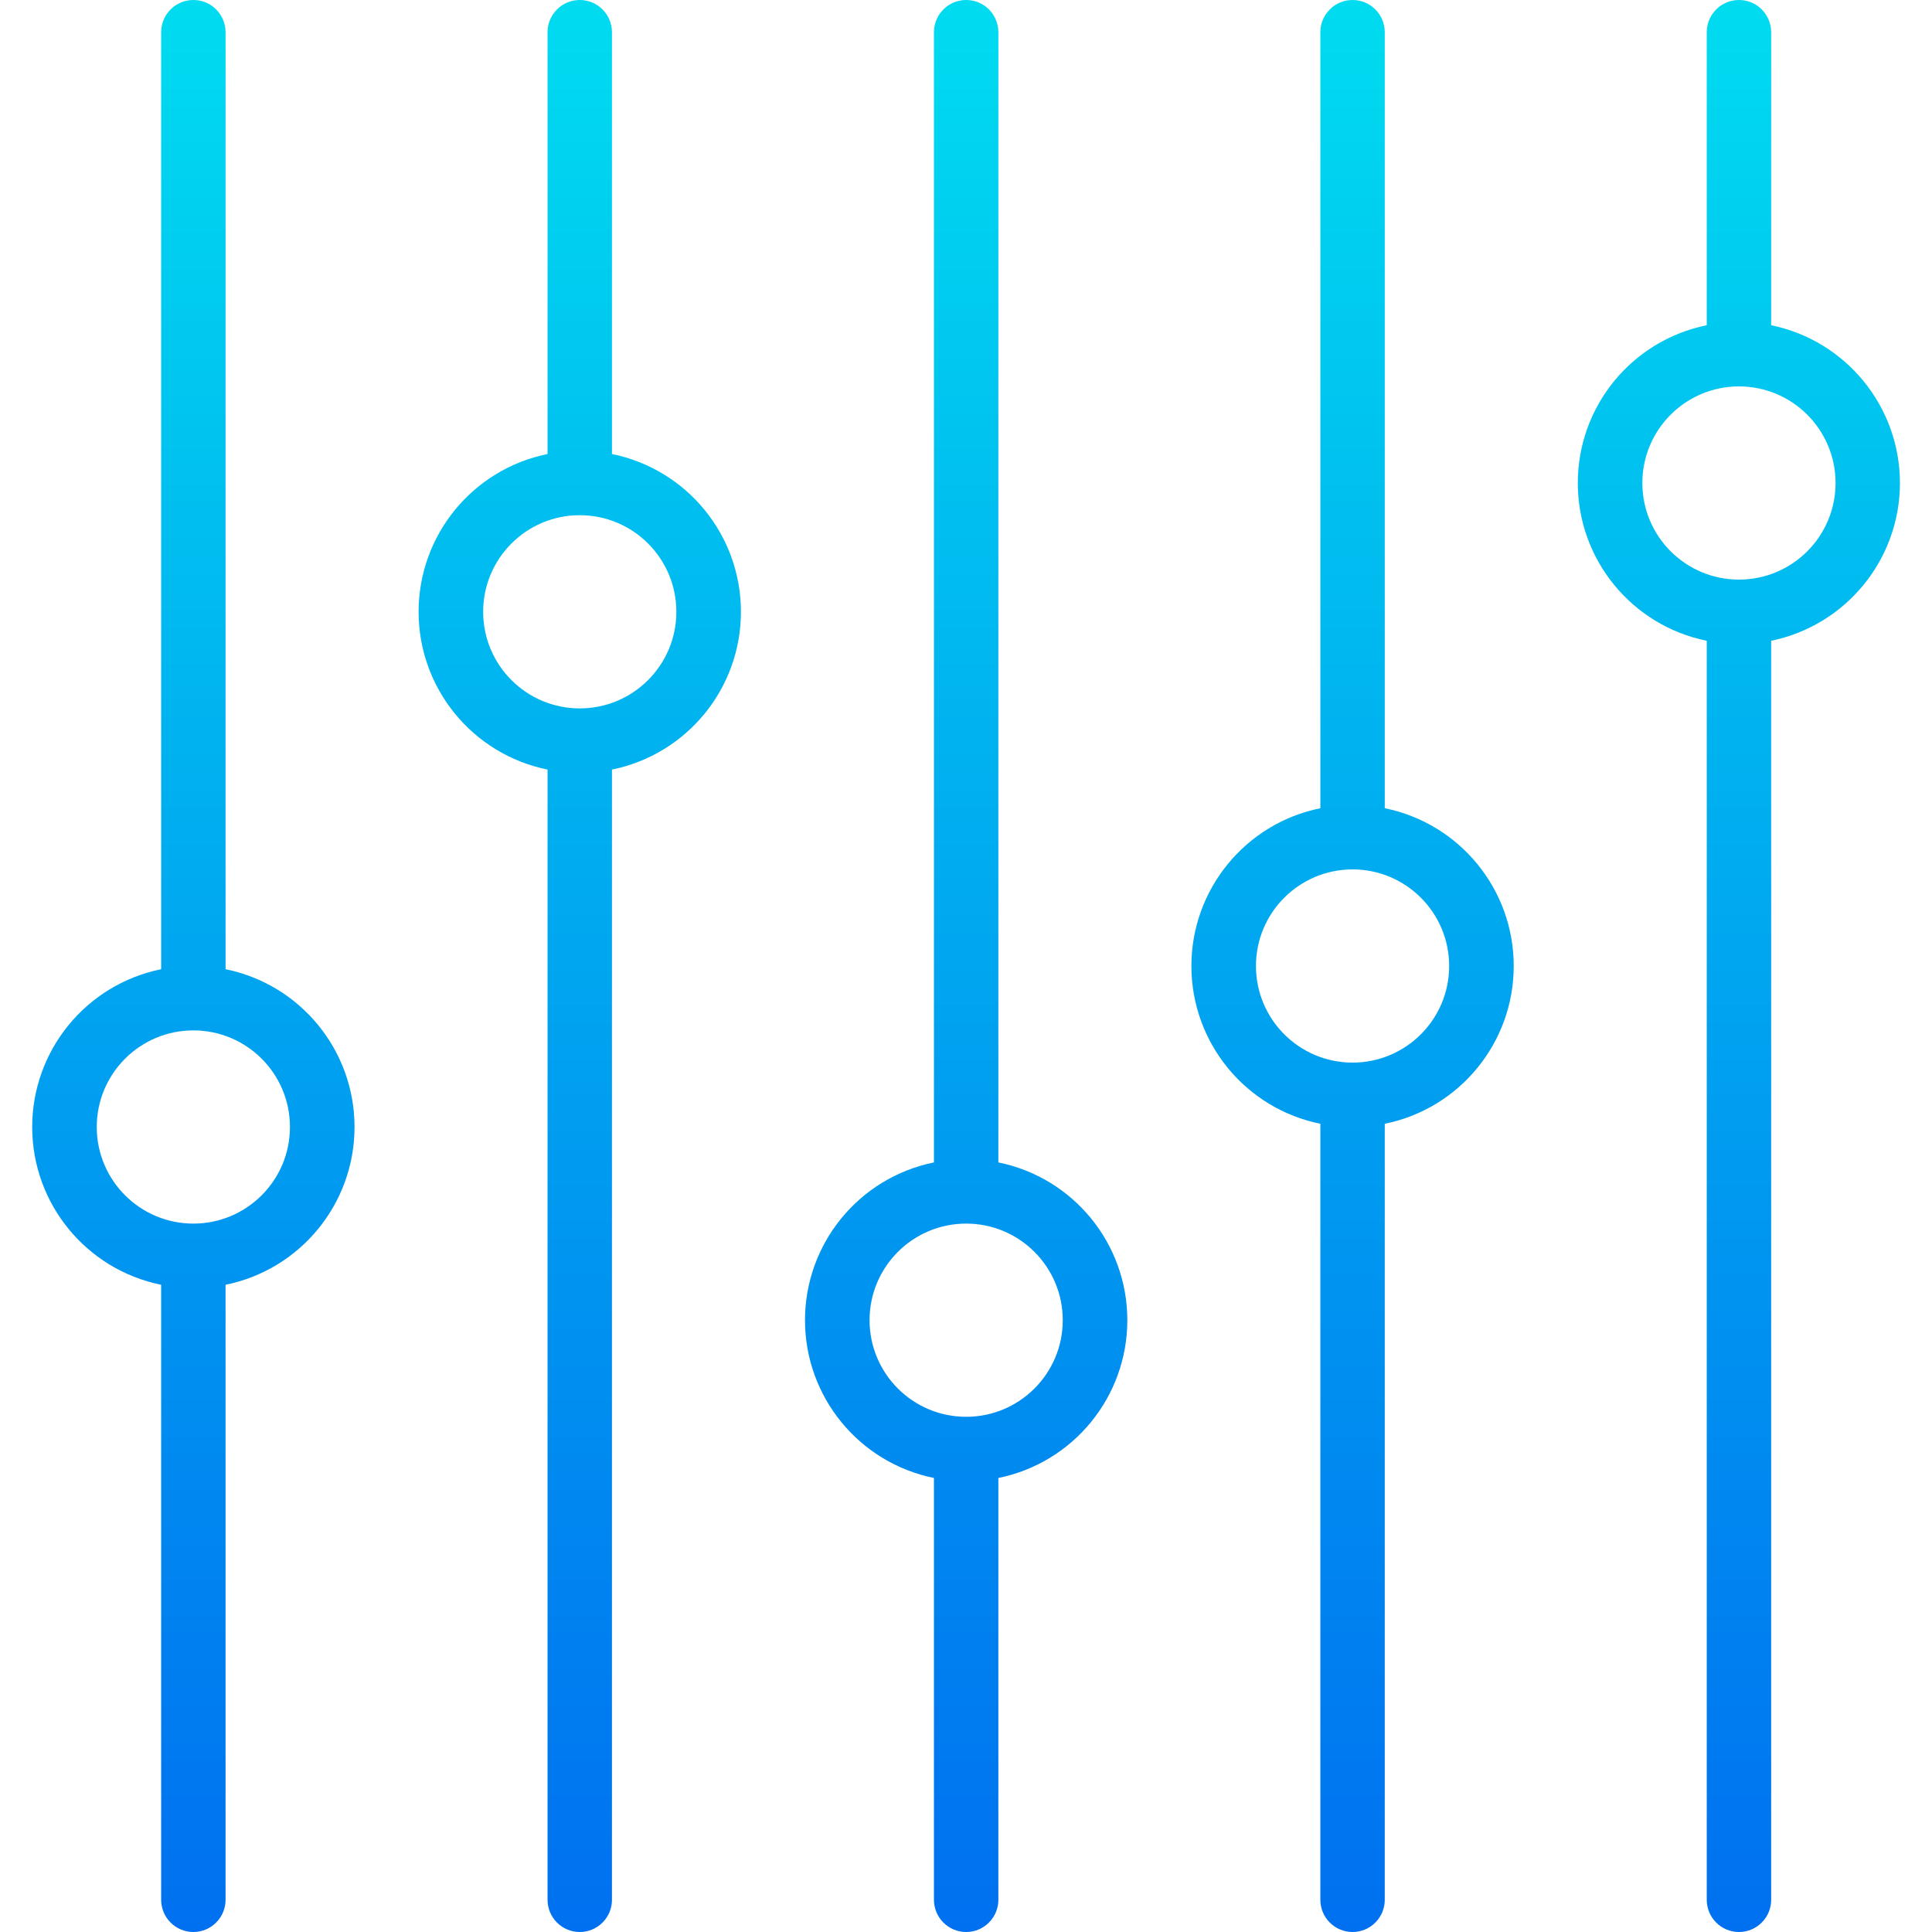
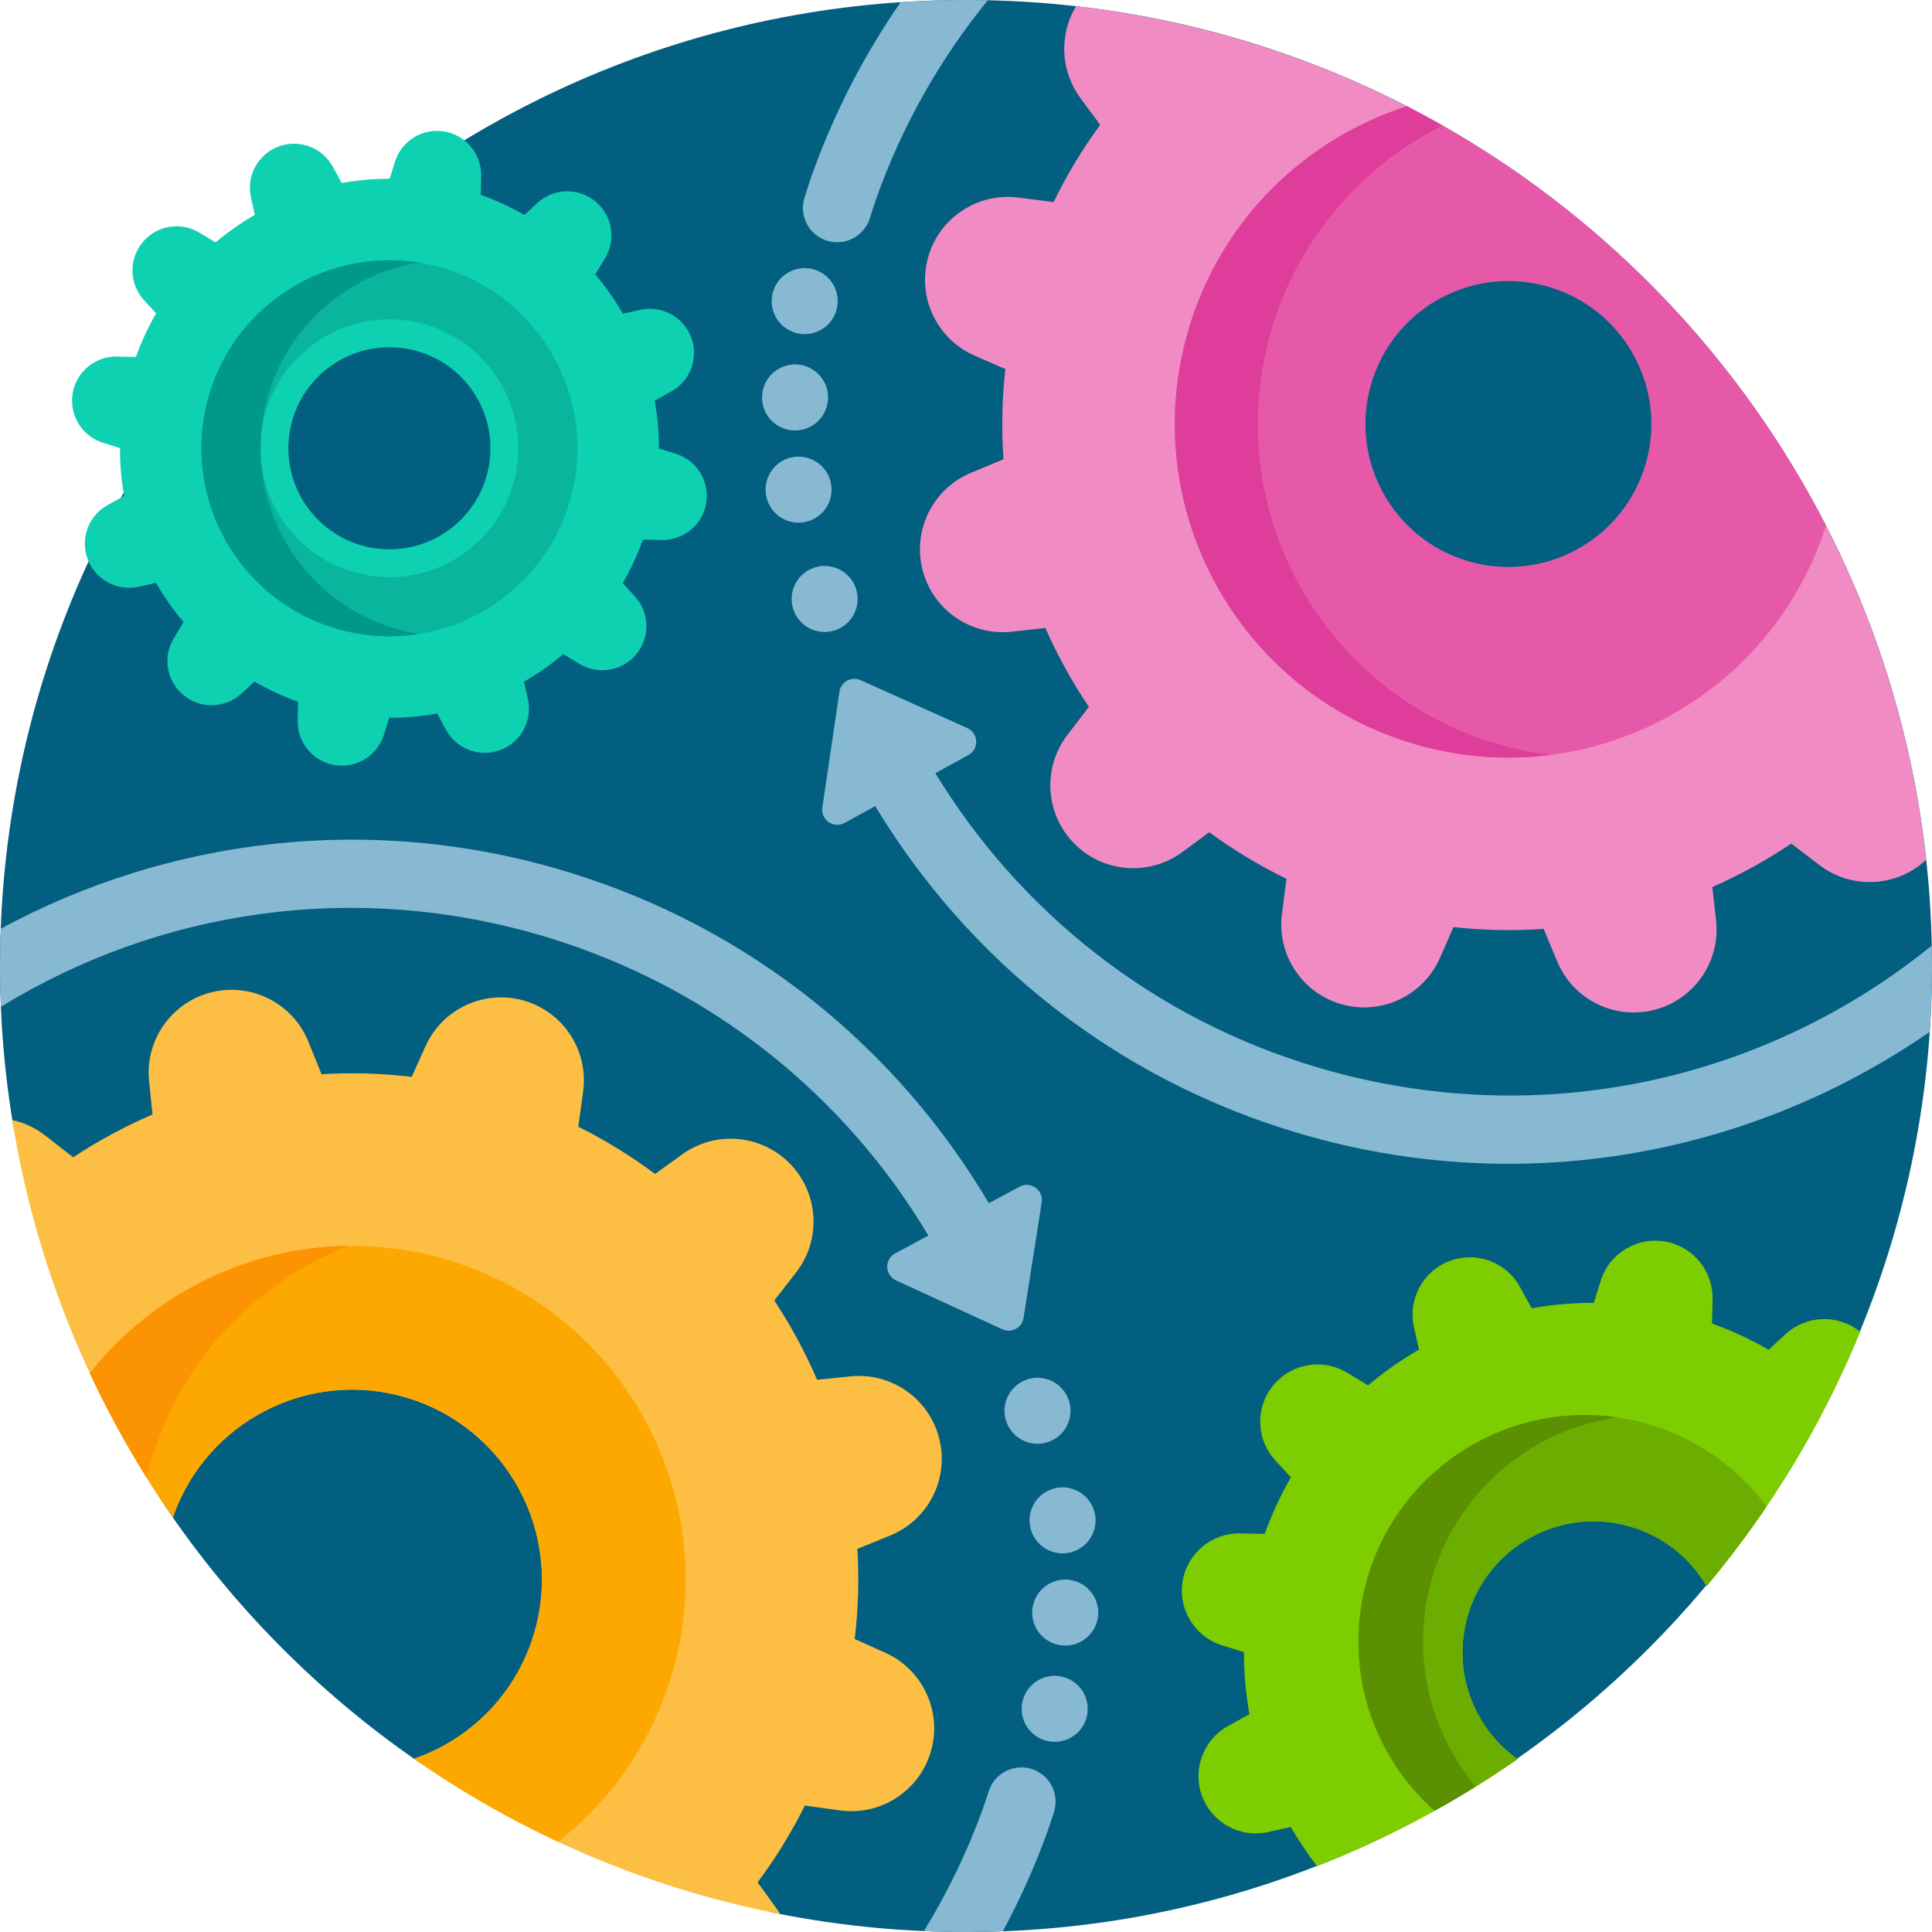
- <svg xmlns="http://www.w3.org/2000/svg" xmlns:xlink="http://www.w3.org/1999/xlink" height="480pt" viewBox="-8 0 480 480" width="480pt">
-   <linearGradient id="a">
-     <stop offset="0" stop-color="#006df0" />
-     <stop offset="1" stop-color="#00e7f0" />
-   </linearGradient>
-   <linearGradient id="b" gradientUnits="userSpaceOnUse" x1="40.04" x2="40.04" xlink:href="#a" y1="492.984" y2="-51.464" />
-   <linearGradient id="c" gradientUnits="userSpaceOnUse" x1="136.04" x2="136.04" xlink:href="#a" y1="492.984" y2="-51.464" />
-   <linearGradient id="d" gradientUnits="userSpaceOnUse" x1="232.04" x2="232.04" xlink:href="#a" y1="492.984" y2="-51.464" />
-   <linearGradient id="e" gradientUnits="userSpaceOnUse" x1="328.04" x2="328.04" xlink:href="#a" y1="492.984" y2="-51.464" />
-   <linearGradient id="f" gradientUnits="userSpaceOnUse" x1="424.04" x2="424.04" xlink:href="#a" y1="492.984" y2="-51.464" />
-   <path d="m48.039 240.801v-232.801c0-4.418-3.582-8-8-8-4.418 0-8 3.582-8 8v232.801c-18.641 3.785-32.039 20.176-32.039 39.199s13.398 35.414 32.039 39.199v152.801c0 4.418 3.582 8 8 8 4.418 0 8-3.582 8-8v-152.801c18.645-3.785 32.043-20.176 32.043-39.199s-13.398-35.414-32.043-39.199zm-8 63.199c-13.254 0-24-10.746-24-24s10.746-24 24-24c13.258 0 24 10.746 24 24s-10.742 24-24 24zm0 0" fill="url(#b)" />
-   <path d="m144.039 112.801v-104.801c0-4.418-3.582-8-8-8-4.418 0-8 3.582-8 8v104.801c-18.641 3.785-32.039 20.176-32.039 39.199s13.398 35.414 32.039 39.199v280.801c0 4.418 3.582 8 8 8 4.418 0 8-3.582 8-8v-280.801c18.645-3.785 32.043-20.176 32.043-39.199s-13.398-35.414-32.043-39.199zm-8 63.199c-13.254 0-24-10.746-24-24s10.746-24 24-24c13.258 0 24 10.746 24 24s-10.742 24-24 24zm0 0" fill="url(#c)" />
-   <path d="m240.039 288.801v-280.801c0-4.418-3.582-8-8-8-4.418 0-8 3.582-8 8v280.801c-18.641 3.785-32.039 20.176-32.039 39.199s13.398 35.414 32.039 39.199v104.801c0 4.418 3.582 8 8 8 4.418 0 8-3.582 8-8v-104.801c18.645-3.785 32.043-20.176 32.043-39.199s-13.398-35.414-32.043-39.199zm-8 63.199c-13.254 0-24-10.746-24-24s10.746-24 24-24c13.258 0 24 10.746 24 24s-10.742 24-24 24zm0 0" fill="url(#d)" />
-   <path d="m336.039 200.801v-192.801c0-4.418-3.582-8-8-8-4.418 0-8 3.582-8 8v192.801c-18.641 3.785-32.039 20.176-32.039 39.199s13.398 35.414 32.039 39.199v192.801c0 4.418 3.582 8 8 8 4.418 0 8-3.582 8-8v-192.801c18.645-3.785 32.043-20.176 32.043-39.199s-13.398-35.414-32.043-39.199zm-8 63.199c-13.254 0-24-10.746-24-24s10.746-24 24-24c13.258 0 24 10.746 24 24s-10.742 24-24 24zm0 0" fill="url(#e)" />
-   <path d="m464.039 120c-.023-19-13.387-35.371-32-39.199v-72.801c0-4.418-3.582-8-8-8-4.418 0-8 3.582-8 8v72.801c-18.641 3.785-32.039 20.176-32.039 39.199s13.398 35.414 32.039 39.199v312.801c0 4.418 3.582 8 8 8 4.418 0 8-3.582 8-8v-312.801c18.613-3.828 31.977-20.199 32-39.199zm-40 24c-13.254 0-24-10.746-24-24s10.746-24 24-24c13.258 0 24 10.746 24 24s-10.742 24-24 24zm0 0" fill="url(#f)" />
+ <svg xmlns="http://www.w3.org/2000/svg" height="512pt" viewBox="0 0 512 512" width="512pt">
+   <path d="m511.996 254.699c.695 139.355-111.207 254.324-250.535 257.242-19.246.402-38.016-1.332-56.102-4.965-8.945-1.797-15.359-9.703-15.359-18.832 0-10.02-8.125-18.145-18.148-18.145h-50.883c-3.641 0-7.195-1.105-10.191-3.172-26.465-18.262-49.324-41.371-67.289-68.055-2.285-3.391-3.488-7.398-3.488-11.492v-55.02c0-12.293-9.969-22.262-22.262-22.262-7.121 0-13.168-5.176-14.328-12.203-2.238-13.602-3.41-27.562-3.41-41.797 0-141.387 114.613-256 256-256 140.949 0 255.297 113.91 255.996 254.699zm0 0" fill="#025f80" />
+   <path d="m213.199 52.41c.656-2.113 1.297-4.102 1.723-5.309 5.934-16.852 13.98-32.422 23.75-46.504 5.727-.383 11.504-.598 17.328-.598 1.93 0 3.855.031 5.773.074-12.539 15.395-22.672 33.113-29.633 52.762-.398 1.125-.996 2.992-1.621 4.992-1.473 4.719-6.461 7.391-11.207 6.004-4.871-1.426-7.625-6.57-6.113-11.422zm298.734 198.184c-43.734 35.52-103.609 49.602-162.16 32.461-44.27-12.957-79.656-41.633-101.895-78.156l8.75-4.793c2.895-1.59 2.73-5.805-.285-7.16l-28.285-12.695c-2.422-1.086-5.211.441-5.598 3.066l-4.523 30.672c-.484 3.27 2.98 5.68 5.879 4.094l8.133-4.457c24.5 40.625 63.711 72.531 112.836 86.879 59.051 17.25 119.688 5.426 166.613-27.059.387-5.766.602-11.582.602-17.445 0-1.809-.031-3.609-.066-5.406zm-238.637 218.172c-4.734-1.43-9.742 1.195-11.262 5.902-.645 1.992-1.262 3.855-1.668 4.977-4.152 11.387-9.379 22.109-15.512 32.098 3.695.16 7.41.258 11.145.258 3.273 0 6.531-.082 9.773-.203 4.5-8.348 8.441-17.109 11.762-26.258.438-1.207 1.094-3.188 1.77-5.297 1.555-4.832-1.148-10.008-6.008-11.477zm-2.043-119.508 4.809-30.629c.512-3.266-2.93-5.707-5.84-4.145l-8.176 4.379c-24.125-40.848-63.035-73.113-112.027-87.918-52.023-15.719-105.492-8.77-149.809 15.16-.125 3.281-.211 6.578-.211 9.895 0 3.621.094 7.219.242 10.805 41.703-25.586 93.777-33.855 144.629-18.457 44.145 13.367 79.266 42.363 101.164 79.094l-8.793 4.715c-2.914 1.559-2.785 5.777.219 7.16l28.168 12.957c2.41 1.109 5.211-.395 5.625-3.016zm6.227 16.242c-4.625-1.395-9.504 1.219-10.902 5.844s1.219 9.508 5.844 10.902c4.625 1.398 9.504-1.219 10.902-5.844 1.398-4.621-1.219-9.504-5.844-10.902zm-4.086 34.344c-1.691 4.527.605 9.566 5.129 11.258 4.523 1.691 9.566-.602 11.258-5.129 1.691-4.523-.605-9.562-5.129-11.254-4.523-1.695-9.562.602-11.258 5.125zm11.965 19.316c-4.523-1.691-9.562.605-11.254 5.129-1.695 4.523.602 9.566 5.125 11.258 4.527 1.691 9.566-.605 11.258-5.129 1.691-4.523-.602-9.562-5.129-11.258zm-2.789 25.508c-4.523-1.695-9.566.602-11.258 5.125-1.691 4.523.605 9.566 5.129 11.258 4.523 1.691 9.566-.605 11.258-5.129 1.691-4.523-.605-9.562-5.129-11.254zm-66.484-277.535c4.637 1.352 9.492-1.309 10.848-5.945 1.352-4.637-1.309-9.496-5.945-10.848-4.637-1.355-9.492 1.305-10.848 5.941s1.305 9.496 5.945 10.852zm3.766-34.383c1.648-4.539-.695-9.559-5.234-11.207-4.539-1.652-9.559.691-11.207 5.23-1.652 4.539.691 9.559 5.23 11.207 4.539 1.652 9.559-.688 11.211-5.23zm-12.145-19.203c4.539 1.648 9.559-.691 11.211-5.234 1.648-4.539-.691-9.559-5.234-11.207-4.539-1.648-9.559.691-11.207 5.23-1.652 4.543.691 9.559 5.23 11.211zm2.555-25.531c4.543 1.652 9.559-.691 11.211-5.23 1.648-4.539-.691-9.559-5.234-11.211-4.539-1.648-9.559.695-11.207 5.234-1.652 4.539.691 9.559 5.23 11.207zm0 0" fill="#88b9d3" />
+   <path d="m206.766 507.25c-35.527-6.922-68.422-21.184-97.051-41.156 14.73-5.09 26.895-16.926 31.746-32.984 8.031-26.582-7.008-54.645-33.59-62.68-25.953-7.84-53.301 6.309-62.062 31.715-21.484-30.844-36.355-66.637-42.555-105.328 3.094.688 6.082 2.047 8.723 4.105l7.418 5.77c6.66-4.395 13.695-8.184 21.023-11.336l-.906-8.836c-1.129-10.988 6.078-21.102 16.832-23.625 10.527-2.465 21.285 3.098 25.355 13.113l3.523 8.676c7.883-.48 15.875-.262 23.898.699l3.621-8.082c4.516-10.078 15.816-15.234 26.391-12.039 10.352 3.129 16.883 13.324 15.398 24.031l-1.285 9.297c7.234 3.602 14.035 7.801 20.359 12.527l7.164-5.18c8.953-6.473 21.316-5.285 28.879 2.766 7.398 7.883 7.957 19.98 1.32 28.516l-5.773 7.418c4.395 6.656 8.188 13.691 11.34 21.02l8.836-.906c10.988-1.129 21.102 6.082 23.621 16.836 2.469 10.523-3.094 21.281-13.113 25.352l-8.672 3.523c.477 7.883.258 15.875-.703 23.898l8.082 3.621c10.078 4.52 15.234 15.82 12.039 26.391-3.125 10.352-13.32 16.883-24.031 15.402l-9.293-1.289c-3.605 7.234-7.805 14.035-12.527 20.359l5.18 7.168c.293.406.551.824.812 1.238zm0 0" fill="#fdbf43" />
+   <path d="m141.461 433.109c8.035-26.586-7.004-54.648-33.59-62.68-25.949-7.84-53.301 6.309-62.062 31.715-8.375-12.023-15.742-24.797-21.988-38.207 21.836-27.766 59.215-40.809 95.07-29.973 46.727 14.117 73.156 63.441 59.039 110.164-5.465 18.094-16.215 33.137-30.039 43.969-13.398-6.25-26.16-13.621-38.172-22.004 14.727-5.09 26.891-16.926 31.742-32.984zm0 0" fill="#fda800" />
+   <path d="m38.887 391.645c-5.562-8.887-10.605-18.133-15.066-27.707 16.441-20.906 41.691-33.457 68.469-33.766-24.215 9.594-43.98 29.75-52.102 56.625-.488 1.613-.91 3.23-1.301 4.848zm0 0" fill="#fc9302" />
+   <path d="m285.145 1.66c-4.449 7.434-4.195 17.031 1.164 24.305l5.246 7.117c-4.668 6.367-8.805 13.211-12.34 20.477l-9.305-1.203c-10.723-1.383-20.859 5.246-23.891 15.621-3.094 10.605 2.164 21.855 12.285 26.281l8.117 3.547c-.891 8.031-1.035 16.023-.484 23.902l-8.641 3.605c-9.977 4.164-15.441 14.969-12.875 25.473 2.617 10.73 12.801 17.844 23.777 16.617l8.828-.992c3.215 7.301 7.074 14.301 11.531 20.918l-5.703 7.469c-6.559 8.594-5.887 20.688 1.582 28.5 7.637 7.984 20.012 9.055 28.902 2.5l7.117-5.246c6.367 4.668 13.207 8.805 20.473 12.34l-1.199 9.305c-1.383 10.727 5.242 20.859 15.621 23.891 10.602 3.098 21.855-2.164 26.281-12.285l3.547-8.113c8.031.887 16.023 1.031 23.902.48l3.605 8.641c4.16 9.977 14.969 15.441 25.473 12.879 10.73-2.621 17.844-12.801 16.617-23.777l-.992-8.828c7.301-3.219 14.301-7.078 20.918-11.531l7.469 5.703c8.52 6.5 20.465 5.887 28.281-1.395-12.965-118.562-106.883-212.773-225.309-226.199zm162.863 124.805c-7.785 26.66-35.707 41.957-62.367 34.172-26.656-7.789-41.957-35.711-34.168-62.371 7.785-26.656 35.711-41.953 62.367-34.168 26.656 7.789 41.957 35.711 34.168 62.367zm0 0" fill="#f18bc3" />
+   <path d="m372.848 28.168c-27.016 8.656-49.391 30.137-57.941 59.418-13.688 46.855 13.199 95.93 60.055 109.617 46.129 13.473 94.41-12.379 108.953-57.895-24.453-47.668-63.418-86.656-111.066-111.141zm63.258 94.82c-5.867 20.082-26.902 31.609-46.988 25.742-20.082-5.867-31.605-26.902-25.738-46.988 5.863-20.082 26.902-31.605 46.984-25.738 20.082 5.863 31.605 26.902 25.742 46.984zm0 0" fill="#e659a9" />
+   <path d="m410.781 200.07c-11.668 1.477-23.816.641-35.82-2.867-46.855-13.688-73.742-62.766-60.055-109.617 8.551-29.281 30.926-50.766 57.941-59.418 3.191 1.637 6.336 3.344 9.445 5.113-21.254 10.609-38.203 29.699-45.387 54.305-13.688 46.852 13.199 95.93 60.055 109.613 4.598 1.348 9.215 2.293 13.82 2.871zm0 0" fill="#df3d9b" />
+   <path d="m174.617 118.848c.012-4.301-.371-8.543-1.117-12.684l4.367-2.402c5.043-2.777 7.312-8.812 5.355-14.227-2.004-5.531-7.805-8.711-13.543-7.43l-4.617 1.031c-2.121-3.68-4.566-7.164-7.305-10.41l2.59-4.285c2.977-4.926 1.926-11.289-2.477-14.996-4.5-3.785-11.113-3.641-15.445.336l-3.465 3.188c-3.641-2.105-7.5-3.902-11.551-5.355l.102-4.996c.117-5.758-3.973-10.742-9.641-11.75-5.793-1.027-11.445 2.402-13.207 8.016l-1.41 4.5c-4.305-.008-8.543.371-12.684 1.117l-2.406-4.367c-2.777-5.043-8.812-7.312-14.223-5.355-5.531 2.004-8.715 7.805-7.43 13.543l1.027 4.617c-3.676 2.121-7.16 4.566-10.406 7.305l-4.285-2.59c-4.926-2.977-11.289-1.926-14.996 2.477-3.789 4.5-3.645 11.113.336 15.441l3.188 3.469c-2.105 3.641-3.902 7.496-5.355 11.547l-4.996-.102c-5.758-.113-10.742 3.977-11.75 9.645-1.031 5.793 2.402 11.445 8.012 13.207l4.5 1.41c-.008 4.305.375 8.543 1.121 12.684l-4.367 2.402c-5.043 2.777-7.316 8.812-5.355 14.227 2.004 5.531 7.801 8.711 13.543 7.43l4.617-1.031c2.121 3.68 4.566 7.164 7.305 10.41l-2.59 4.281c-2.98 4.93-1.926 11.289 2.477 14.996 4.5 3.789 11.113 3.645 15.441-.336l3.469-3.184c3.641 2.105 7.5 3.902 11.547 5.355l-.102 4.996c-.113 5.754 3.977 10.742 9.645 11.75 5.789 1.027 11.445-2.402 13.207-8.016l1.41-4.5c4.301.008 8.543-.371 12.684-1.117l2.402 4.367c2.777 5.043 8.812 7.312 14.227 5.352 5.527-2 8.711-7.801 7.43-13.539l-1.031-4.617c3.676-2.125 7.164-4.566 10.41-7.305l4.281 2.586c4.93 2.98 11.289 1.93 14.996-2.473 3.789-4.5 3.645-11.113-.336-15.445l-3.184-3.465c2.105-3.641 3.902-7.5 5.355-11.551l4.996.102c5.754.117 10.738-3.973 11.75-9.641 1.027-5.793-2.402-11.445-8.016-13.207zm-45.051 4.641c-2.59 14.559-16.496 24.262-31.055 21.672-14.559-2.59-24.262-16.492-21.672-31.055 2.59-14.559 16.496-24.262 31.055-21.672 14.559 2.59 24.262 16.496 21.672 31.055zm0 0" fill="#0ed1b2" />
+   <path d="m111.934 69.738c-27.094-4.82-52.969 13.234-57.789 40.328-4.82 27.094 13.234 52.969 40.328 57.789 27.094 4.82 52.969-13.234 57.789-40.328 4.82-27.094-13.234-52.969-40.328-57.789zm24.887 55.039c-3.305 18.57-21.031 30.941-39.598 27.637-18.57-3.305-30.941-21.031-27.637-39.598 3.305-18.566 21.031-30.941 39.598-27.637 18.57 3.305 30.941 21.031 27.637 39.598zm0 0" fill="#0ab59e" />
+   <path d="m111.094 168c-5.367.859-10.965.863-16.621-.145-27.094-4.82-45.148-30.695-40.328-57.789 4.766-26.781 30.102-44.715 56.855-40.469-20.355 3.262-37.355 19.031-41.172 40.469-.465 2.633-.711 5.25-.762 7.84-.016.637-.016 1.273 0 1.902.449 23.305 17.277 43.809 41.094 48.047.312.055.621.094.934.145zm0 0" fill="#01988c" />
+   <path d="m452.27 420.344c-4.965-8.461-13.457-14.781-23.871-16.633-18.887-3.363-36.922 9.223-40.285 28.109-2.426 13.637 3.461 26.824 14.027 34.371-16.406 11.43-34.207 20.992-53.105 28.367-2.551-3.301-4.879-6.773-6.969-10.391l-5.988 1.336c-7.445 1.664-14.969-2.465-17.566-9.641-2.543-7.02.402-14.848 6.945-18.453l5.664-3.117c-.965-5.371-1.461-10.871-1.449-16.453l-5.84-1.828c-7.277-2.285-11.73-9.621-10.395-17.133 1.309-7.352 7.777-12.66 15.242-12.508l6.48.129c1.887-5.25 4.219-10.258 6.945-14.98l-4.133-4.496c-5.16-5.617-5.348-14.195-.434-20.031 4.809-5.715 13.062-7.078 19.453-3.215l5.555 3.359c4.211-3.551 8.734-6.723 13.504-9.477l-1.336-5.988c-1.66-7.445 2.465-14.969 9.641-17.566 7.02-2.543 14.848.402 18.453 6.945l3.117 5.664c5.371-.965 10.871-1.461 16.453-1.449l1.832-5.84c2.281-7.277 9.617-11.73 17.129-10.395 7.352 1.309 12.66 7.777 12.508 15.242l-.129 6.48c5.254 1.887 10.258 4.219 14.98 6.949l4.496-4.133c5.543-5.094 13.957-5.336 19.789-.625-10.082 24.621-23.883 47.32-40.715 67.398zm0 0" fill="#7ecd00" />
+   <path d="m468.176 399.234c-4.945 7.312-10.25 14.359-15.902 21.109-4.969-8.461-13.461-14.781-23.875-16.637-18.887-3.359-36.922 9.227-40.285 28.113-2.426 13.637 3.461 26.824 14.031 34.371-7.066 4.922-14.402 9.473-21.961 13.676-12.375-10.988-20.184-27.012-20.184-44.867 0-33.137 26.863-60 60-60 19.734 0 37.238 9.531 48.176 24.234zm0 0" fill="#6bae01" />
+   <path d="m391.09 473.457c-3.578 2.219-7.215 4.359-10.906 6.41-12.375-10.988-20.184-27.012-20.184-44.867 0-33.137 26.863-60 60-60 2.895 0 5.73.227 8.516.625-29.059 4.176-51.395 29.16-51.395 59.375 0 14.641 5.258 28.043 13.969 38.457zm0 0" fill="#5a9001" />
</svg>
